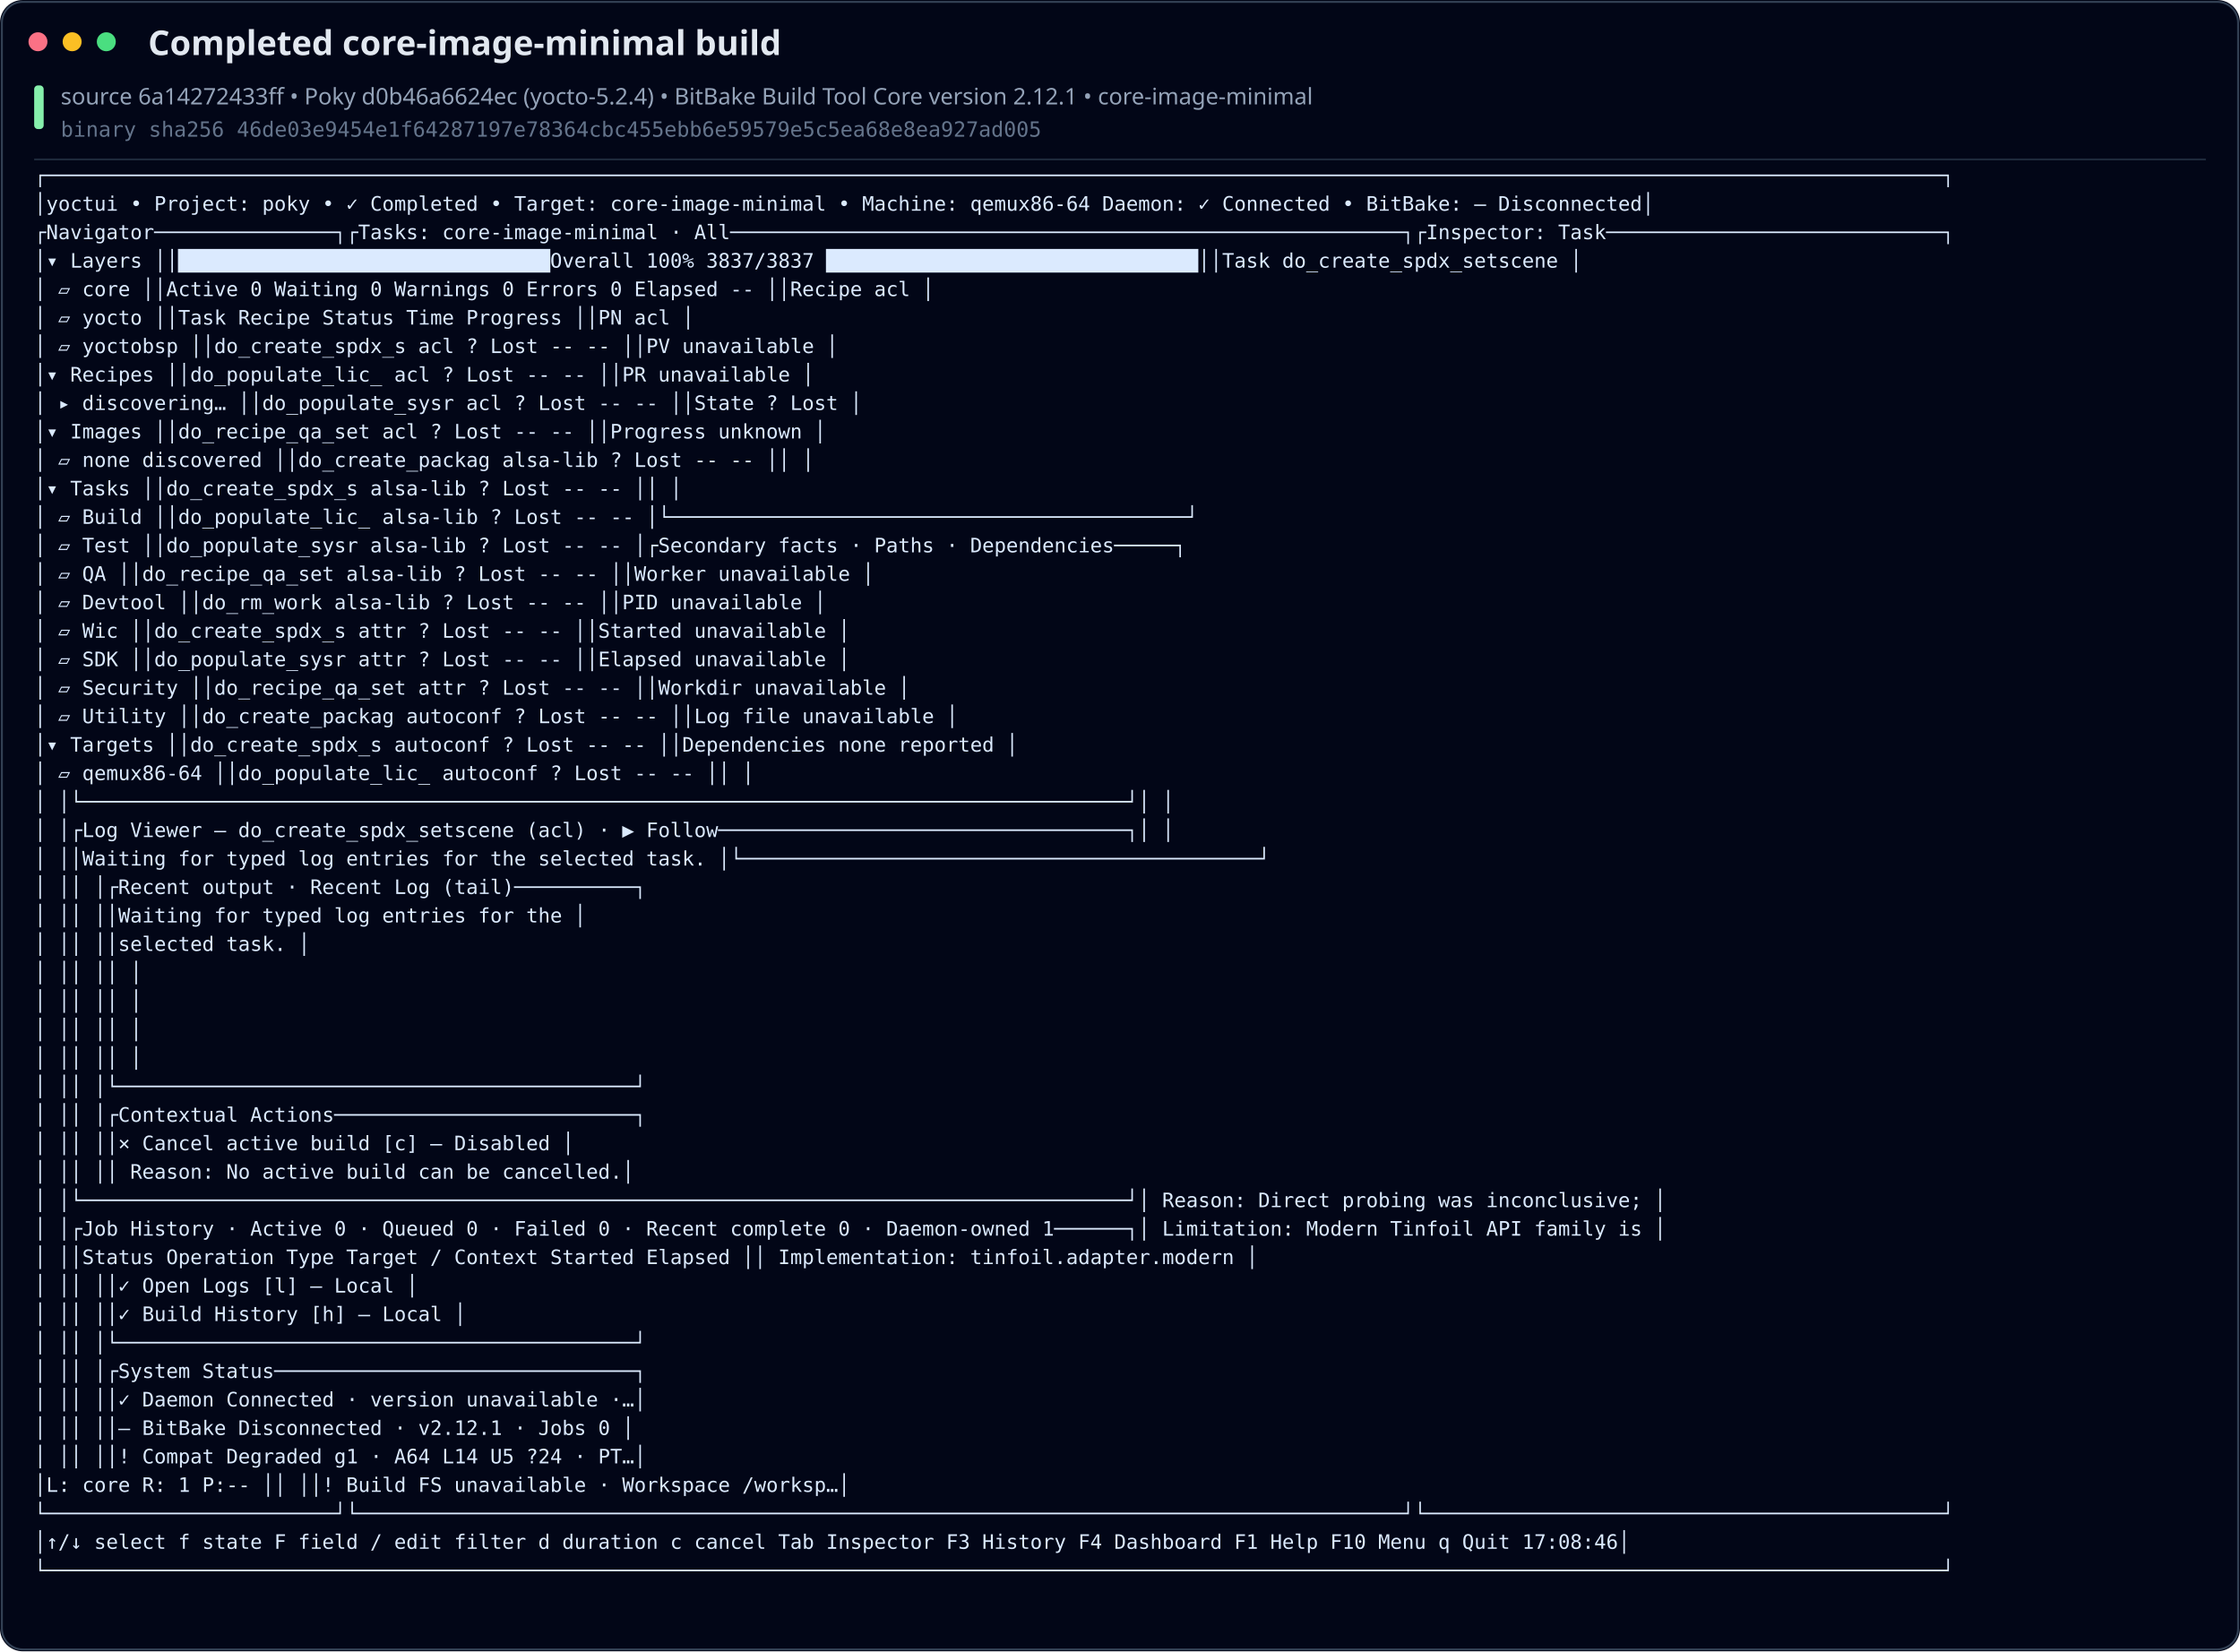
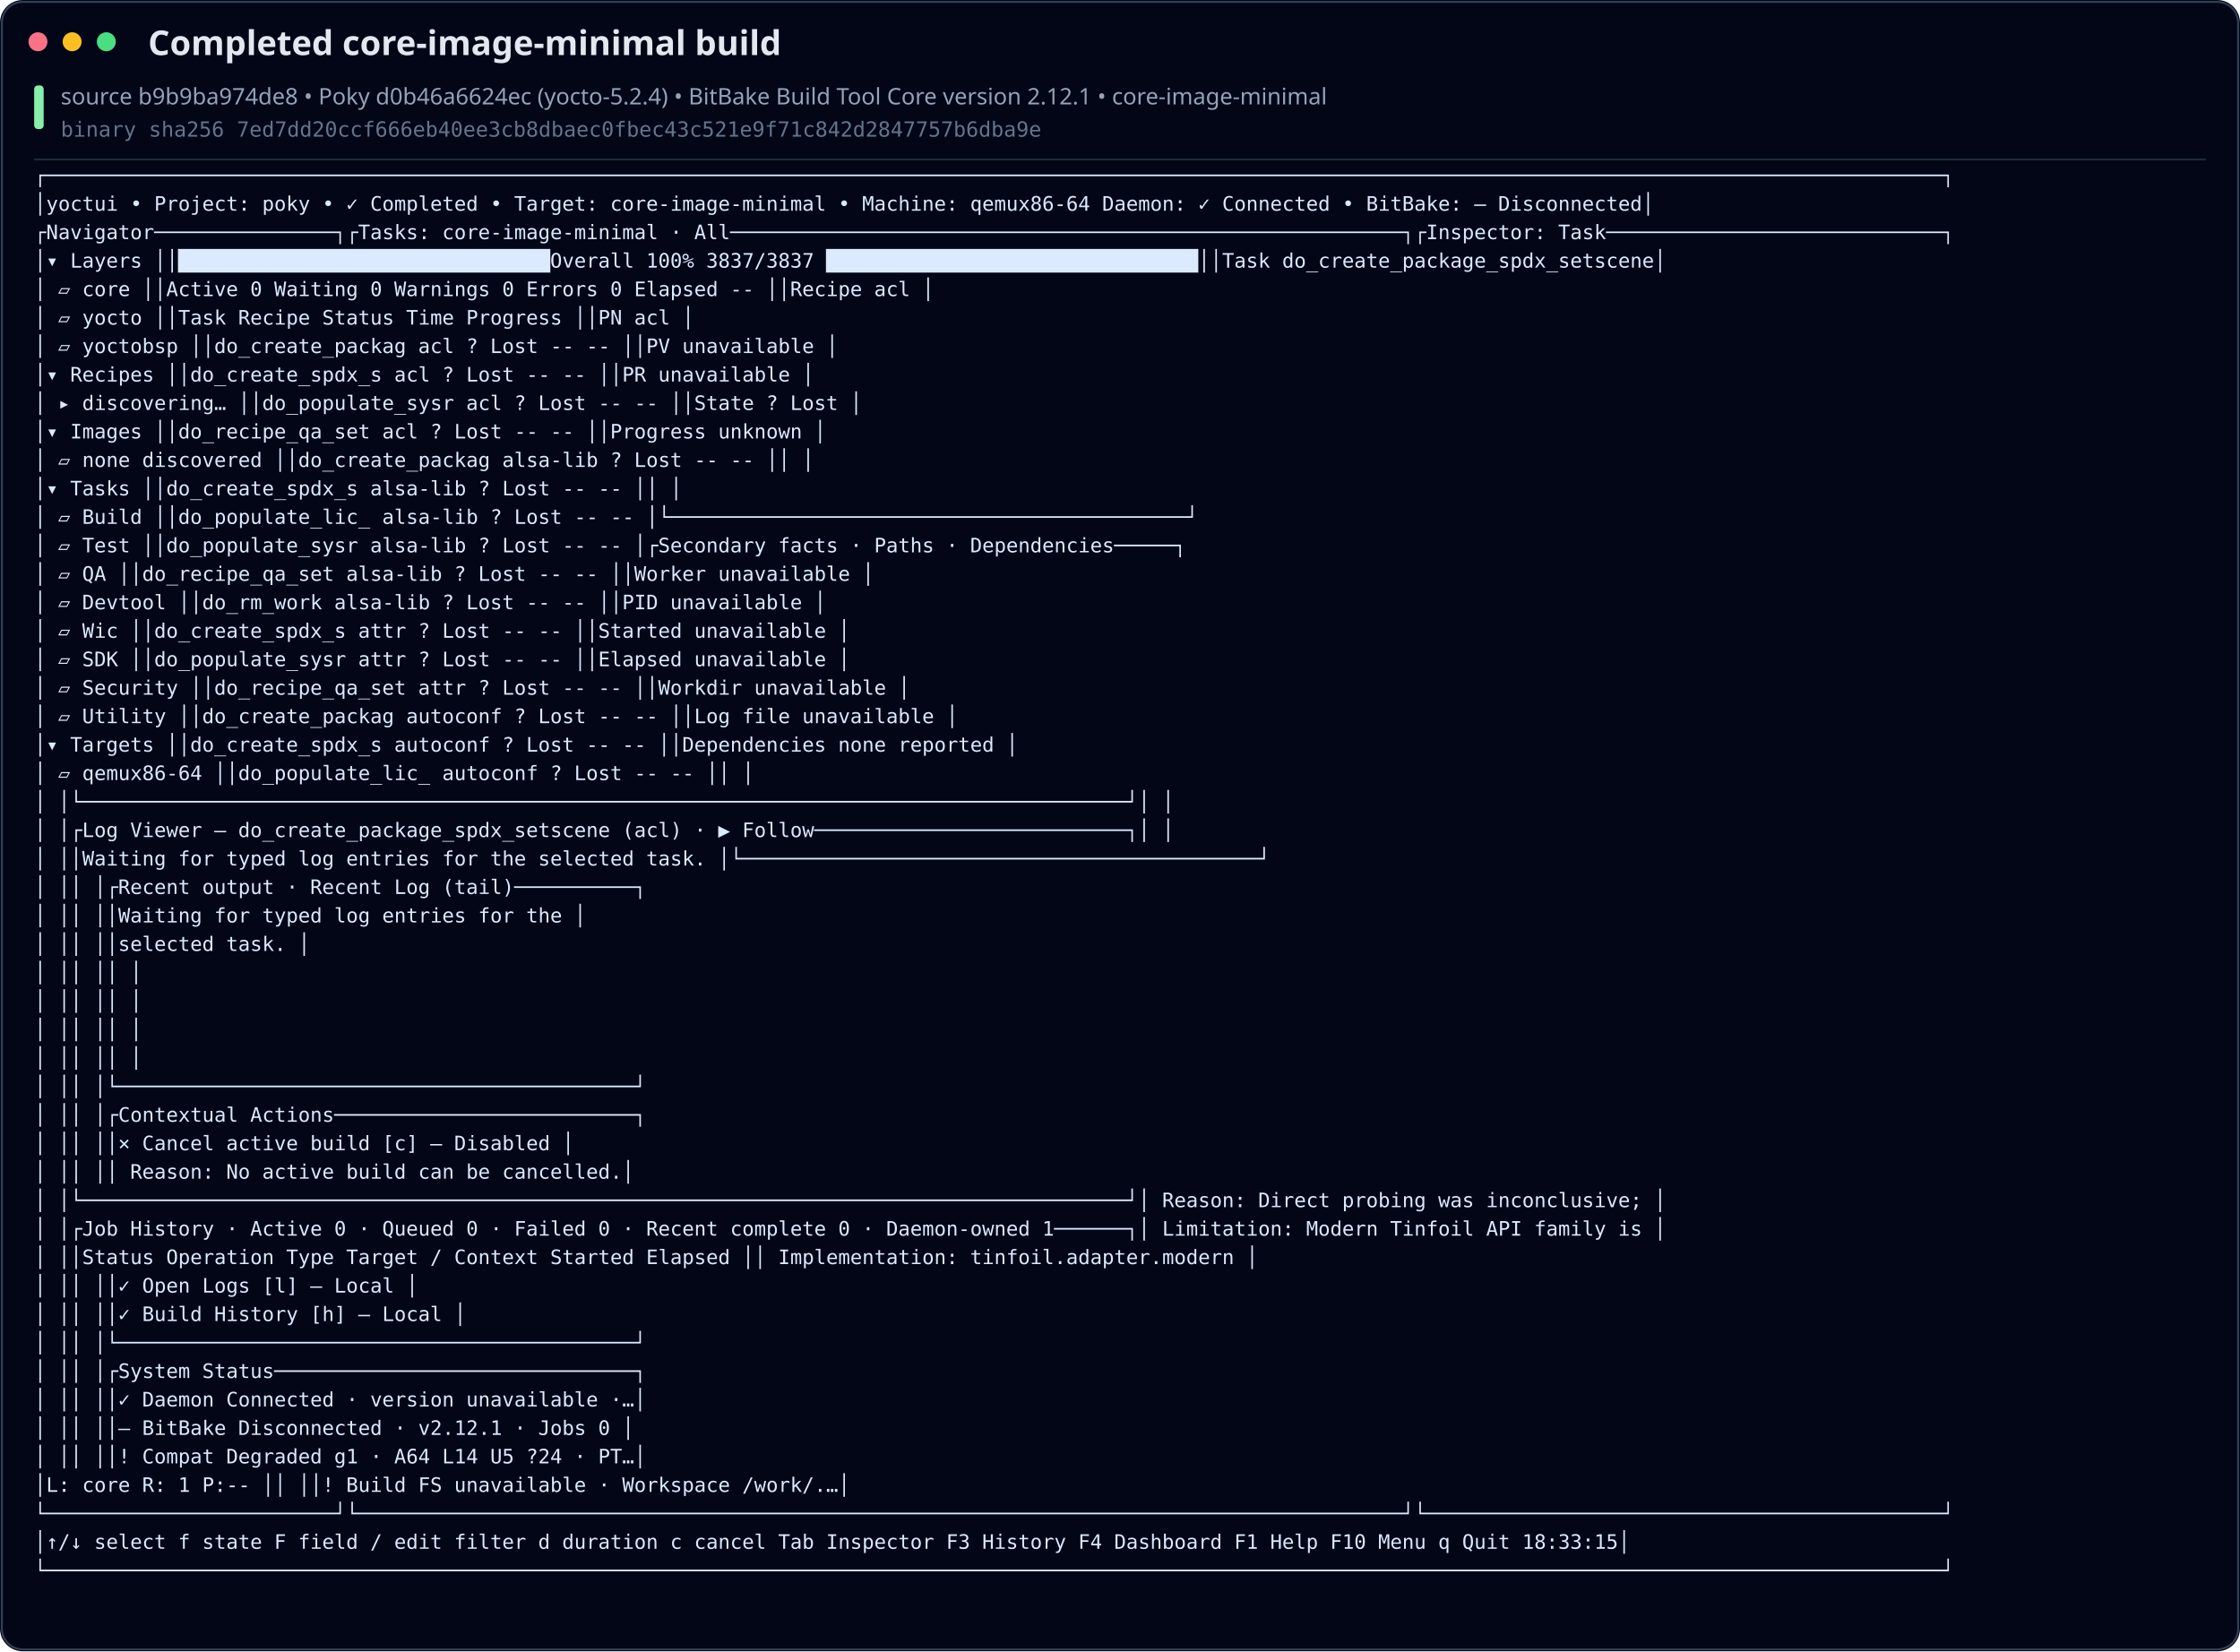
<svg xmlns="http://www.w3.org/2000/svg" width="1180" height="870" viewBox="0 0 1180 870" role="img" aria-labelledby="title description">
  <style>
  .heading { fill: #e2e8f0; font: 700 18px system-ui, sans-serif; }
  .provenance { fill: #94a3b8; font: 12px system-ui, sans-serif; }
  .hash { fill: #64748b; font: 11px ui-monospace, monospace; }
  .terminal { fill: #dbeafe; font: 10.5px 'DejaVu Sans Mono', 'Liberation Mono', monospace; white-space: pre; }
</style>
  <rect width="1180" height="870" rx="12" fill="#020617" />
  <rect x="1" y="1" width="1178" height="868" rx="11" fill="none" stroke="#334155" />
  <circle cx="20" cy="22" r="5" fill="#fb7185" />
  <circle cx="38" cy="22" r="5" fill="#fbbf24" />
  <circle cx="56" cy="22" r="5" fill="#4ade80" />
  <text x="78" y="29" class="heading">Completed core-image-minimal build</text>
  <rect x="18" y="45" width="5" height="23" rx="2" fill="#86efac" />
-   <text x="32" y="55" class="provenance">source 6a14272433ff  •  Poky d0b46a6624ec (yocto-5.2.4)  •  BitBake Build Tool Core version 2.12.1  •  core-image-minimal</text>
-   <text x="32" y="72" class="hash">binary sha256 46de03e9454e1f64287197e78364cbc455ebb6e59579e5c5ea68e8ea927ad005</text>
+   <text x="32" y="55" class="provenance">source b9b9ba974de8  •  Poky d0b46a6624ec (yocto-5.2.4)  •  BitBake Build Tool Core version 2.12.1  •  core-image-minimal</text>
+   <text x="32" y="72" class="hash">binary sha256 7ed7dd20ccf666eb40ee3cb8dbaec0fbec43c521e9f71c842d2847757b6dba9e</text>
  <line x1="18" y1="84" x2="1162" y2="84" stroke="#1e293b" />
  <text x="18" y="96" class="terminal">┌──────────────────────────────────────────────────────────────────────────────────────────────────────────────────────────────────────────────────────────────┐</text>
  <text x="18" y="111" class="terminal">│yoctui  •  Project: poky  •  ✓ Completed  •  Target: core-image-minimal  •  Machine: qemux86-64                Daemon: ✓ Connected  •  BitBake: – Disconnected│</text>
  <text x="18" y="126" class="terminal">┌Navigator───────────────┐┌Tasks: core-image-minimal · All────────────────────────────────────────────────────────┐┌Inspector: Task────────────────────────────┐</text>
-   <text x="18" y="141" class="terminal">│▾ Layers                ││███████████████████████████████Overall  100%  3837/3837 ███████████████████████████████││Task        do_create_spdx_setscene        │</text>
+   <text x="18" y="141" class="terminal">│▾ Layers                ││███████████████████████████████Overall  100%  3837/3837 ███████████████████████████████││Task        do_create_package_spdx_setscene│</text>
  <text x="18" y="156" class="terminal">│  ▱ core                ││Active 0  Waiting 0  Warnings 0  Errors 0  Elapsed --                                  ││Recipe      acl                            │</text>
  <text x="18" y="171" class="terminal">│  ▱ yocto               ││Task             Recipe                Status        Time      Progress                ││PN          acl                            │</text>
-   <text x="18" y="186" class="terminal">│  ▱ yoctobsp            ││do_create_spdx_s acl                   ? Lost        --        --                      ││PV          unavailable                    │</text>
-   <text x="18" y="201" class="terminal">│▾ Recipes               ││do_populate_lic_ acl                   ? Lost        --        --                      ││PR          unavailable                    │</text>
+   <text x="18" y="186" class="terminal">│  ▱ yoctobsp            ││do_create_packag acl                   ? Lost        --        --                      ││PV          unavailable                    │</text>
+   <text x="18" y="201" class="terminal">│▾ Recipes               ││do_create_spdx_s acl                   ? Lost        --        --                      ││PR          unavailable                    │</text>
  <text x="18" y="216" class="terminal">│  ▸ discovering…        ││do_populate_sysr acl                   ? Lost        --        --                      ││State       ? Lost                         │</text>
  <text x="18" y="231" class="terminal">│▾ Images                ││do_recipe_qa_set acl                   ? Lost        --        --                      ││Progress    unknown                        │</text>
  <text x="18" y="246" class="terminal">│  ▱ none discovered     ││do_create_packag alsa-lib              ? Lost        --        --                      ││                                           │</text>
  <text x="18" y="261" class="terminal">│▾ Tasks                 ││do_create_spdx_s alsa-lib              ? Lost        --        --                      ││                                           │</text>
  <text x="18" y="276" class="terminal">│  ▱ Build               ││do_populate_lic_ alsa-lib              ? Lost        --        --                      │└───────────────────────────────────────────┘</text>
  <text x="18" y="291" class="terminal">│  ▱ Test                ││do_populate_sysr alsa-lib              ? Lost        --        --                      │┌Secondary facts · Paths · Dependencies─────┐</text>
  <text x="18" y="306" class="terminal">│  ▱ QA                  ││do_recipe_qa_set alsa-lib              ? Lost        --        --                      ││Worker      unavailable                    │</text>
  <text x="18" y="321" class="terminal">│  ▱ Devtool             ││do_rm_work       alsa-lib              ? Lost        --        --                      ││PID         unavailable                    │</text>
  <text x="18" y="336" class="terminal">│  ▱ Wic                 ││do_create_spdx_s attr                  ? Lost        --        --                      ││Started     unavailable                    │</text>
  <text x="18" y="351" class="terminal">│  ▱ SDK                 ││do_populate_sysr attr                  ? Lost        --        --                      ││Elapsed     unavailable                    │</text>
  <text x="18" y="366" class="terminal">│  ▱ Security            ││do_recipe_qa_set attr                  ? Lost        --        --                      ││Workdir     unavailable                    │</text>
  <text x="18" y="381" class="terminal">│  ▱ Utility             ││do_create_packag autoconf              ? Lost        --        --                      ││Log file    unavailable                    │</text>
  <text x="18" y="396" class="terminal">│▾ Targets               ││do_create_spdx_s autoconf              ? Lost        --        --                      ││Dependencies none reported                 │</text>
  <text x="18" y="411" class="terminal">│  ▱ qemux86-64          ││do_populate_lic_ autoconf              ? Lost        --        --                      ││                                           │</text>
  <text x="18" y="426" class="terminal">│                        │└───────────────────────────────────────────────────────────────────────────────────────┘│                                           │</text>
-   <text x="18" y="441" class="terminal">│                        │┌Log Viewer — do_create_spdx_setscene (acl) · ▶ Follow──────────────────────────────────┐│                                           │</text>
+   <text x="18" y="441" class="terminal">│                        │┌Log Viewer — do_create_package_spdx_setscene (acl) · ▶ Follow──────────────────────────┐│                                           │</text>
  <text x="18" y="456" class="terminal">│                        ││Waiting for typed log entries for the selected task.                                   │└───────────────────────────────────────────┘</text>
  <text x="18" y="471" class="terminal">│                        ││                                                                                       │┌Recent output · Recent Log (tail)──────────┐</text>
  <text x="18" y="486" class="terminal">│                        ││                                                                                       ││Waiting for typed log entries for the      │</text>
  <text x="18" y="501" class="terminal">│                        ││                                                                                       ││selected task.                             │</text>
  <text x="18" y="516" class="terminal">│                        ││                                                                                       ││                                           │</text>
  <text x="18" y="531" class="terminal">│                        ││                                                                                       ││                                           │</text>
  <text x="18" y="546" class="terminal">│                        ││                                                                                       ││                                           │</text>
  <text x="18" y="561" class="terminal">│                        ││                                                                                       ││                                           │</text>
  <text x="18" y="576" class="terminal">│                        ││                                                                                       │└───────────────────────────────────────────┘</text>
  <text x="18" y="591" class="terminal">│                        ││                                                                                       │┌Contextual Actions─────────────────────────┐</text>
  <text x="18" y="606" class="terminal">│                        ││                                                                                       ││× Cancel active build  [c] — Disabled      │</text>
  <text x="18" y="621" class="terminal">│                        ││                                                                                       ││  Reason: No active build can be cancelled.│</text>
  <text x="18" y="636" class="terminal">│                        │└───────────────────────────────────────────────────────────────────────────────────────┘│  Reason: Direct probing was inconclusive; │</text>
  <text x="18" y="651" class="terminal">│                        │┌Job History · Active 0 · Queued 0 · Failed 0 · Recent complete 0 · Daemon-owned 1──────┐│  Limitation: Modern Tinfoil API family is │</text>
  <text x="18" y="666" class="terminal">│                        ││Status        Operation       Type         Target / Context         Started   Elapsed  ││  Implementation: tinfoil.adapter.modern   │</text>
  <text x="18" y="681" class="terminal">│                        ││                                                                                       ││✓ Open Logs            [l] — Local         │</text>
  <text x="18" y="696" class="terminal">│                        ││                                                                                       ││✓ Build History        [h] — Local         │</text>
  <text x="18" y="711" class="terminal">│                        ││                                                                                       │└───────────────────────────────────────────┘</text>
  <text x="18" y="726" class="terminal">│                        ││                                                                                       │┌System Status──────────────────────────────┐</text>
  <text x="18" y="741" class="terminal">│                        ││                                                                                       ││✓ Daemon Connected · version unavailable ·…│</text>
  <text x="18" y="756" class="terminal">│                        ││                                                                                       ││– BitBake Disconnected · v2.12.1 · Jobs 0  │</text>
  <text x="18" y="771" class="terminal">│                        ││                                                                                       ││! Compat Degraded g1 · A64 L14 U5 ?24 · PT…│</text>
-   <text x="18" y="786" class="terminal">│L: core  R: 1  P:--     ││                                                                                       ││! Build FS unavailable · Workspace /worksp…│</text>
+   <text x="18" y="786" class="terminal">│L: core  R: 1  P:--     ││                                                                                       ││! Build FS unavailable · Workspace /work/.…│</text>
  <text x="18" y="801" class="terminal">└────────────────────────┘└───────────────────────────────────────────────────────────────────────────────────────┘└───────────────────────────────────────────┘</text>
-   <text x="18" y="816" class="terminal">│↑/↓ select   f state   F field   / edit filter   d duration   c cancel   Tab Inspector   F3 History   F4 Dashboard   F1 Help   F10 Menu   q Quit      17:08:46│</text>
+   <text x="18" y="816" class="terminal">│↑/↓ select   f state   F field   / edit filter   d duration   c cancel   Tab Inspector   F3 History   F4 Dashboard   F1 Help   F10 Menu   q Quit      18:33:15│</text>
  <text x="18" y="831" class="terminal">└──────────────────────────────────────────────────────────────────────────────────────────────────────────────────────────────────────────────────────────────┘</text>
</svg>
